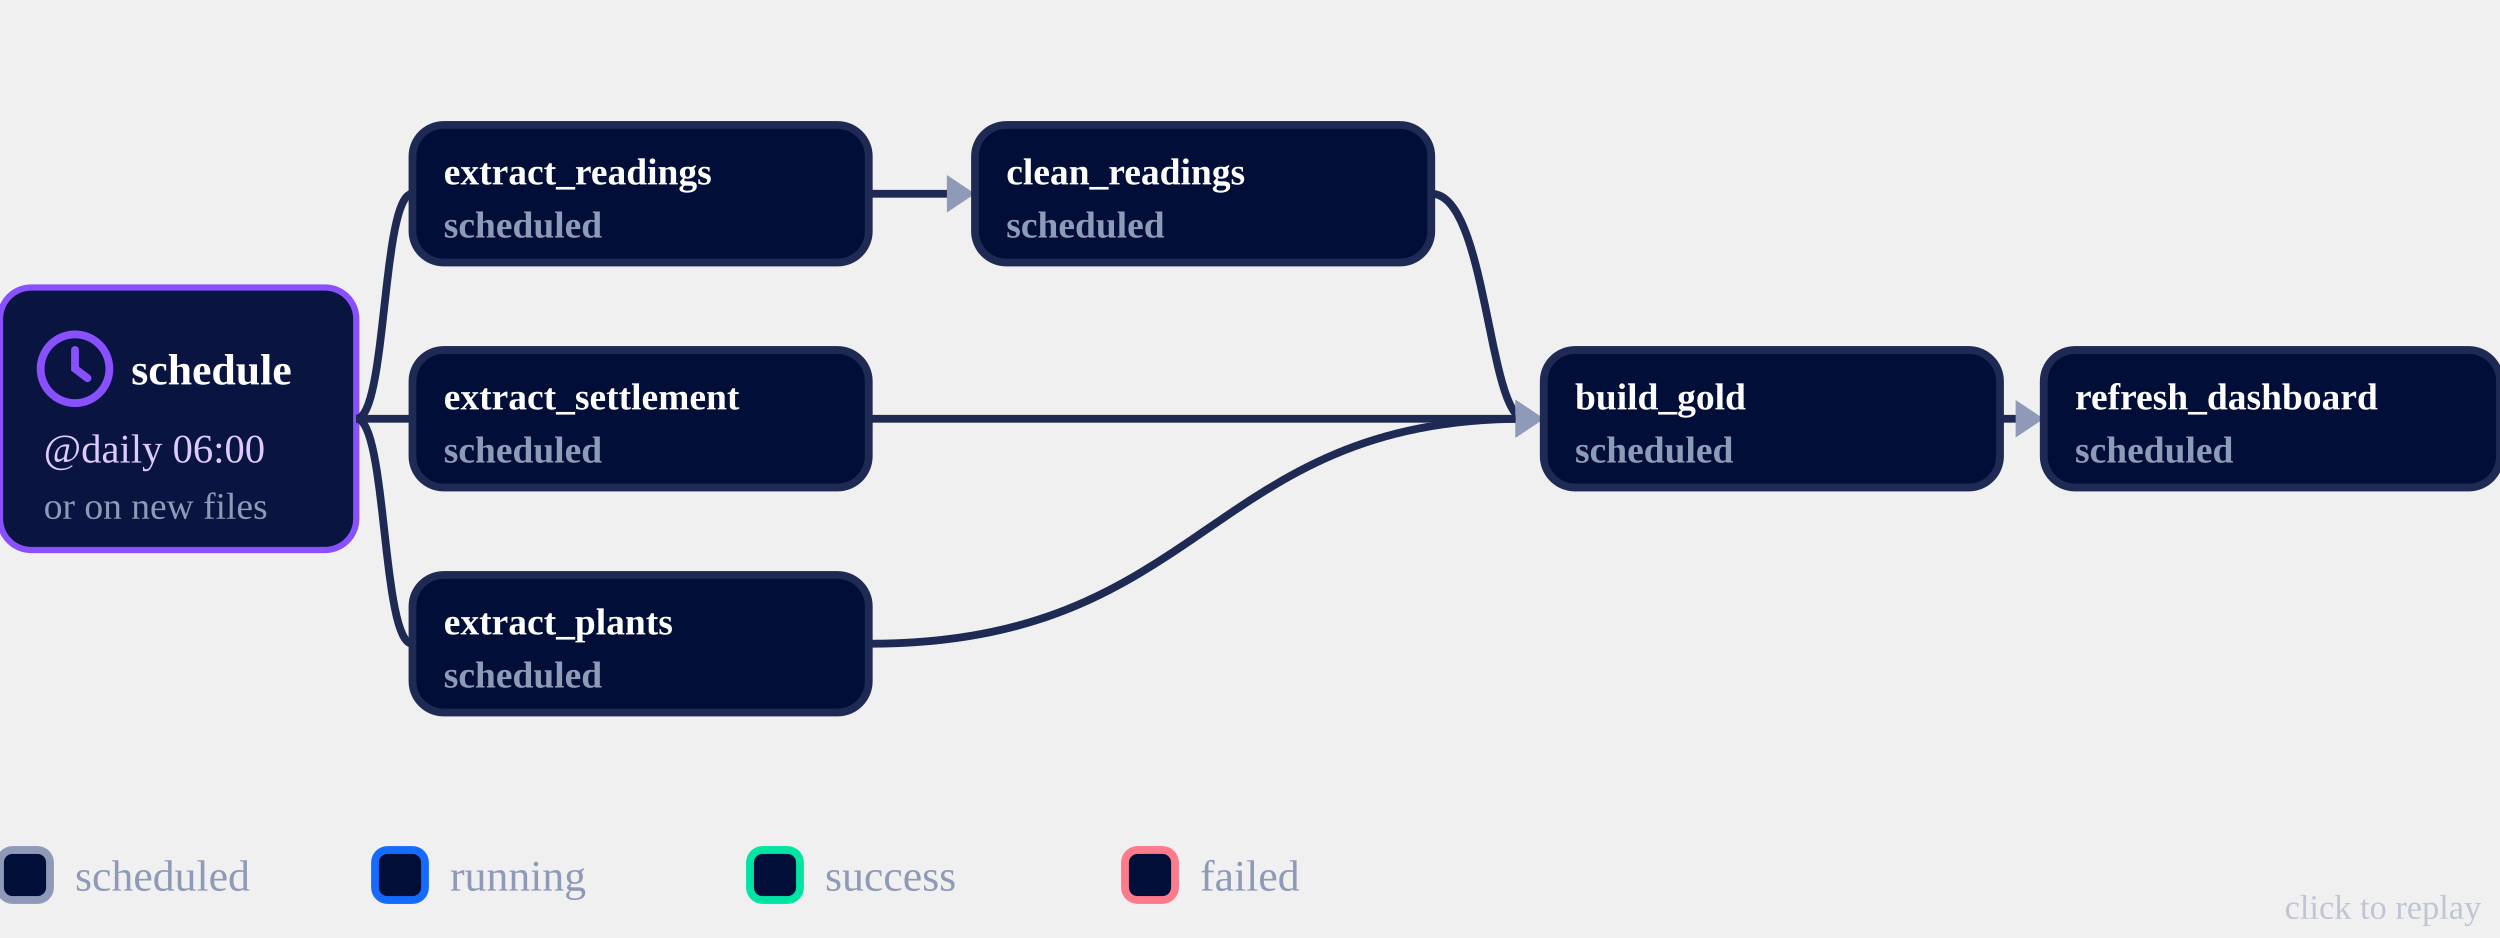
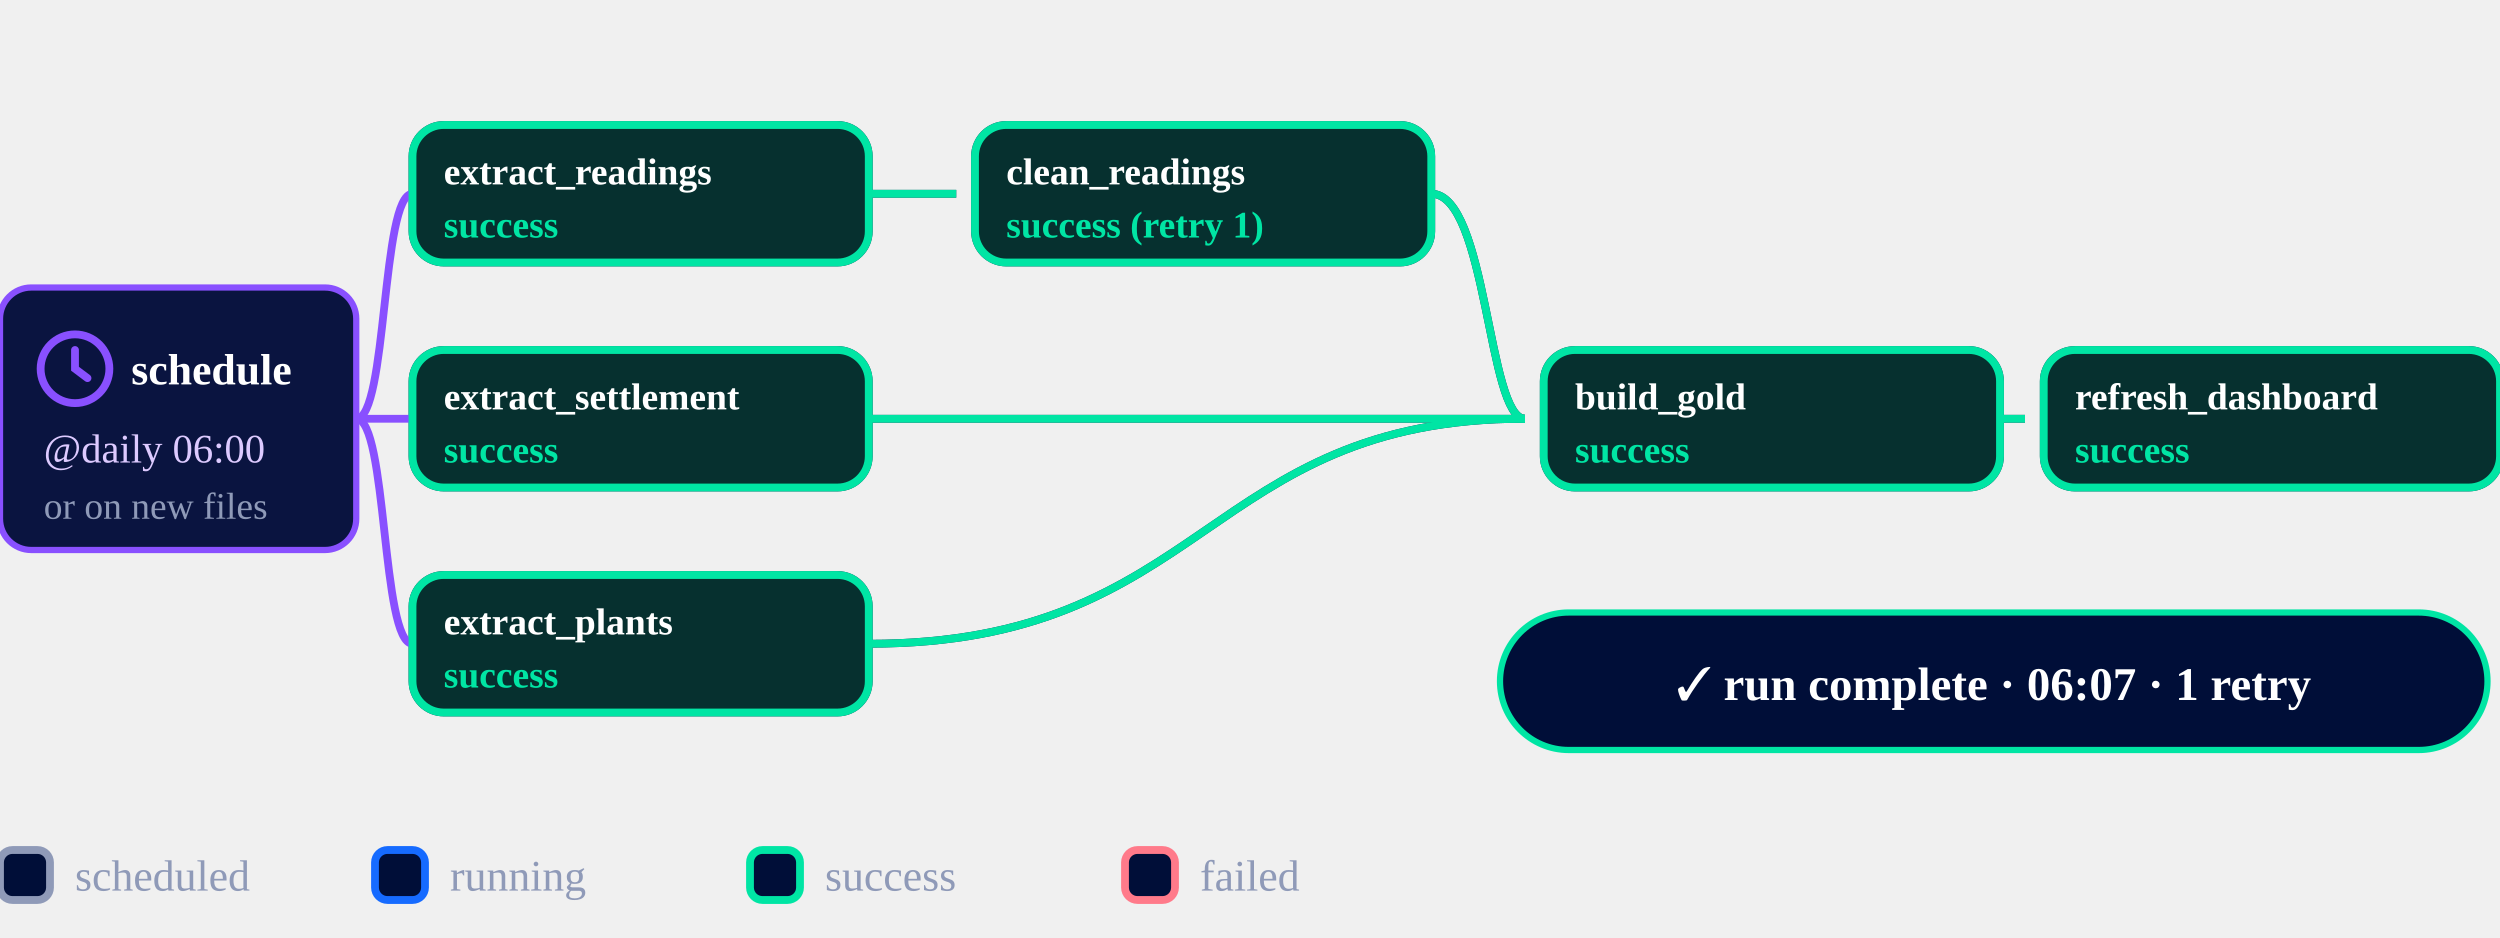
- <svg xmlns="http://www.w3.org/2000/svg" id="orch" viewBox="0 0 800 300" width="100%" style="display:block; font-family:inherit; cursor:pointer;">
-   <path d="M278,62.0 C295.0,62.0 295.0,62.0 306,62.0" fill="none" stroke="#1E2A54" stroke-width="2.5">
-     <animate attributeName="stroke" dur="14.0s" begin="0s;orch.click" repeatCount="indefinite" calcMode="linear" keyTimes="0;0.143;0.157;0.971;0.993;1" values="#1E2A54;#1E2A54;#00E5A4;#00E5A4;#1E2A54;#1E2A54" />
-   </path>
-   <path d="M303,56.0 L312,62.0 L303,68.0 z" fill="#8F9AB8" />
-   <path d="M458,62.0 C476.0,62.0 476.0,134.0 488,134.0" fill="none" stroke="#1E2A54" stroke-width="2.5">
-     <animate attributeName="stroke" dur="14.0s" begin="0s;orch.click" repeatCount="indefinite" calcMode="linear" keyTimes="0;0.4;0.414;0.971;0.993;1" values="#1E2A54;#1E2A54;#00E5A4;#00E5A4;#1E2A54;#1E2A54" />
-   </path>
-   <path d="M485,128.0 L494,134.0 L485,140.0 z" fill="#8F9AB8" />
-   <path d="M278,134.0 C386.0,134.0 386.0,134.0 488,134.0" fill="none" stroke="#1E2A54" stroke-width="2.5">
-     <animate attributeName="stroke" dur="14.0s" begin="0s;orch.click" repeatCount="indefinite" calcMode="linear" keyTimes="0;0.164;0.179;0.971;0.993;1" values="#1E2A54;#1E2A54;#00E5A4;#00E5A4;#1E2A54;#1E2A54" />
-   </path>
-   <path d="M485,128.0 L494,134.0 L485,140.0 z" fill="#8F9AB8" />
-   <path d="M278,206.0 C386.0,206.0 386.0,134.0 488,134.0" fill="none" stroke="#1E2A54" stroke-width="2.5">
-     <animate attributeName="stroke" dur="14.0s" begin="0s;orch.click" repeatCount="indefinite" calcMode="linear" keyTimes="0;0.121;0.136;0.971;0.993;1" values="#1E2A54;#1E2A54;#00E5A4;#00E5A4;#1E2A54;#1E2A54" />
-   </path>
-   <path d="M485,128.0 L494,134.0 L485,140.0 z" fill="#8F9AB8" />
-   <path d="M640,134.0 C647.0,134.0 647.0,134.0 648,134.0" fill="none" stroke="#1E2A54" stroke-width="2.5">
-     <animate attributeName="stroke" dur="14.0s" begin="0s;orch.click" repeatCount="indefinite" calcMode="linear" keyTimes="0;0.493;0.507;0.971;0.993;1" values="#1E2A54;#1E2A54;#00E5A4;#00E5A4;#1E2A54;#1E2A54" />
-   </path>
-   <path d="M645,128.0 L654,134.0 L645,140.0 z" fill="#8F9AB8" />
-   <rect x="132" y="40" width="146" height="44" rx="10" fill="#000E38" stroke="#1E2A54" stroke-width="2.5">
-     <animate attributeName="stroke" dur="14.0s" begin="0s;orch.click" repeatCount="indefinite" calcMode="linear" keyTimes="0;0.071;0.082;0.143;0.154;0.971;0.993;1" values="#1E2A54;#1E2A54;#166BFF;#166BFF;#00E5A4;#00E5A4;#1E2A54;#1E2A54" />
-     <animate attributeName="fill" dur="14.0s" begin="0s;orch.click" repeatCount="indefinite" calcMode="linear" keyTimes="0;0.071;0.082;0.143;0.154;0.971;0.993;1" values="#000E38;#000E38;#0b1f5c;#0b1f5c;#06302f;#06302f;#000E38;#000E38" />
-   </rect>
+ <svg xmlns="http://www.w3.org/2000/svg" id="orch" viewBox="0 0 800 300" width="100%" style="display:block; font-family:inherit;">
+   <style>@keyframes orch-pop { from { opacity: 0; transform: translateY(8px); } to { opacity: 1; transform: none; } } @keyframes orch-fade { from { opacity: 0; } to { opacity: 1; } } @keyframes orch-blip { 0% { opacity: 0; } 8% { opacity: 1; } 92% { opacity: 1; } 100% { opacity: 0; } } #orch .fragment.visible .pop { animation: orch-pop .45s ease-out both; } #orch .fragment.visible .fade { animation: orch-fade .4s ease-out both; } #orch .blip { opacity: 0; } #orch .fragment.visible .blip { animation: orch-blip 1s linear both; }</style>
+   <path d="M278,62.0 C295.0,62.0 295.0,62.0 306,62.0" fill="none" stroke="#1E2A54" stroke-width="2.5" />
+   <path d="M458,62.0 C476.0,62.0 476.0,134.0 488,134.0" fill="none" stroke="#1E2A54" stroke-width="2.5" />
+   <path d="M278,134.0 C386.0,134.0 386.0,134.0 488,134.0" fill="none" stroke="#1E2A54" stroke-width="2.5" />
+   <path d="M278,206.0 C386.0,206.0 386.0,134.0 488,134.0" fill="none" stroke="#1E2A54" stroke-width="2.5" />
+   <path d="M640,134.0 C647.0,134.0 647.0,134.0 648,134.0" fill="none" stroke="#1E2A54" stroke-width="2.5" />
+   <rect x="132" y="40" width="146" height="44" rx="10" fill="#000E38" stroke="#1E2A54" stroke-width="2.5" />
  <text x="142" y="59" font-size="12" fill="#FFFFFF" text-anchor="start" font-weight="600" style="font-family:var(--marimo-monospace-font, ui-monospace, SFMono-Regular, Menlo, monospace)">extract_readings</text>
-   <g opacity="1">
-     <animate attributeName="opacity" dur="14.0s" begin="0s;orch.click" repeatCount="indefinite" calcMode="linear" keyTimes="0;0.071;0.072;0.993;1" values="1;1;0;0;1" />
-     <text x="142" y="76" font-size="12" fill="#8F9AB8" text-anchor="start" font-weight="600">scheduled</text>
-   </g>
-   <g opacity="0">
-     <animate attributeName="opacity" dur="14.0s" begin="0s;orch.click" repeatCount="indefinite" calcMode="linear" keyTimes="0;0.071;0.082;0.143;0.144;1" values="0;0;1;1;0;0" />
-     <text x="142" y="76" font-size="12" fill="#166BFF" text-anchor="start" font-weight="600">running…</text>
-   </g>
-   <g opacity="0">
-     <animate attributeName="opacity" dur="14.0s" begin="0s;orch.click" repeatCount="indefinite" calcMode="linear" keyTimes="0;0.143;0.154;0.971;0.972;1" values="0;0;1;1;0;0" />
-     <text x="142" y="76" font-size="12" fill="#00E5A4" text-anchor="start" font-weight="600">success</text>
-   </g>
-   <rect x="132" y="112" width="146" height="44" rx="10" fill="#000E38" stroke="#1E2A54" stroke-width="2.5">
-     <animate attributeName="stroke" dur="14.0s" begin="0s;orch.click" repeatCount="indefinite" calcMode="linear" keyTimes="0;0.071;0.082;0.164;0.175;0.971;0.993;1" values="#1E2A54;#1E2A54;#166BFF;#166BFF;#00E5A4;#00E5A4;#1E2A54;#1E2A54" />
-     <animate attributeName="fill" dur="14.0s" begin="0s;orch.click" repeatCount="indefinite" calcMode="linear" keyTimes="0;0.071;0.082;0.164;0.175;0.971;0.993;1" values="#000E38;#000E38;#0b1f5c;#0b1f5c;#06302f;#06302f;#000E38;#000E38" />
-   </rect>
+   <text x="142" y="76" font-size="12" fill="#8F9AB8" text-anchor="start" font-weight="600">scheduled</text>
+   <rect x="132" y="112" width="146" height="44" rx="10" fill="#000E38" stroke="#1E2A54" stroke-width="2.5" />
  <text x="142" y="131" font-size="12" fill="#FFFFFF" text-anchor="start" font-weight="600" style="font-family:var(--marimo-monospace-font, ui-monospace, SFMono-Regular, Menlo, monospace)">extract_settlement</text>
-   <g opacity="1">
-     <animate attributeName="opacity" dur="14.0s" begin="0s;orch.click" repeatCount="indefinite" calcMode="linear" keyTimes="0;0.071;0.072;0.993;1" values="1;1;0;0;1" />
-     <text x="142" y="148" font-size="12" fill="#8F9AB8" text-anchor="start" font-weight="600">scheduled</text>
-   </g>
-   <g opacity="0">
-     <animate attributeName="opacity" dur="14.0s" begin="0s;orch.click" repeatCount="indefinite" calcMode="linear" keyTimes="0;0.071;0.082;0.164;0.165;1" values="0;0;1;1;0;0" />
-     <text x="142" y="148" font-size="12" fill="#166BFF" text-anchor="start" font-weight="600">running…</text>
-   </g>
-   <g opacity="0">
-     <animate attributeName="opacity" dur="14.0s" begin="0s;orch.click" repeatCount="indefinite" calcMode="linear" keyTimes="0;0.164;0.175;0.971;0.972;1" values="0;0;1;1;0;0" />
-     <text x="142" y="148" font-size="12" fill="#00E5A4" text-anchor="start" font-weight="600">success</text>
-   </g>
-   <rect x="132" y="184" width="146" height="44" rx="10" fill="#000E38" stroke="#1E2A54" stroke-width="2.5">
-     <animate attributeName="stroke" dur="14.0s" begin="0s;orch.click" repeatCount="indefinite" calcMode="linear" keyTimes="0;0.071;0.082;0.121;0.132;0.971;0.993;1" values="#1E2A54;#1E2A54;#166BFF;#166BFF;#00E5A4;#00E5A4;#1E2A54;#1E2A54" />
-     <animate attributeName="fill" dur="14.0s" begin="0s;orch.click" repeatCount="indefinite" calcMode="linear" keyTimes="0;0.071;0.082;0.121;0.132;0.971;0.993;1" values="#000E38;#000E38;#0b1f5c;#0b1f5c;#06302f;#06302f;#000E38;#000E38" />
-   </rect>
+   <text x="142" y="148" font-size="12" fill="#8F9AB8" text-anchor="start" font-weight="600">scheduled</text>
+   <rect x="132" y="184" width="146" height="44" rx="10" fill="#000E38" stroke="#1E2A54" stroke-width="2.5" />
  <text x="142" y="203" font-size="12" fill="#FFFFFF" text-anchor="start" font-weight="600" style="font-family:var(--marimo-monospace-font, ui-monospace, SFMono-Regular, Menlo, monospace)">extract_plants</text>
-   <g opacity="1">
-     <animate attributeName="opacity" dur="14.0s" begin="0s;orch.click" repeatCount="indefinite" calcMode="linear" keyTimes="0;0.071;0.072;0.993;1" values="1;1;0;0;1" />
-     <text x="142" y="220" font-size="12" fill="#8F9AB8" text-anchor="start" font-weight="600">scheduled</text>
-   </g>
-   <g opacity="0">
-     <animate attributeName="opacity" dur="14.0s" begin="0s;orch.click" repeatCount="indefinite" calcMode="linear" keyTimes="0;0.071;0.082;0.121;0.122;1" values="0;0;1;1;0;0" />
-     <text x="142" y="220" font-size="12" fill="#166BFF" text-anchor="start" font-weight="600">running…</text>
-   </g>
-   <g opacity="0">
-     <animate attributeName="opacity" dur="14.0s" begin="0s;orch.click" repeatCount="indefinite" calcMode="linear" keyTimes="0;0.121;0.132;0.971;0.972;1" values="0;0;1;1;0;0" />
-     <text x="142" y="220" font-size="12" fill="#00E5A4" text-anchor="start" font-weight="600">success</text>
-   </g>
-   <rect x="312" y="40" width="146" height="44" rx="10" fill="#000E38" stroke="#1E2A54" stroke-width="2.5">
-     <animate attributeName="stroke" dur="14.0s" begin="0s;orch.click" repeatCount="indefinite" calcMode="linear" keyTimes="0;0.157;0.168;0.243;0.254;0.329;0.339;0.4;0.411;0.971;0.993;1" values="#1E2A54;#1E2A54;#166BFF;#166BFF;#FF7A8A;#FF7A8A;#166BFF;#166BFF;#00E5A4;#00E5A4;#1E2A54;#1E2A54" />
-     <animate attributeName="fill" dur="14.0s" begin="0s;orch.click" repeatCount="indefinite" calcMode="linear" keyTimes="0;0.157;0.168;0.243;0.254;0.329;0.339;0.4;0.411;0.971;0.993;1" values="#000E38;#000E38;#0b1f5c;#0b1f5c;#3a1030;#3a1030;#0b1f5c;#0b1f5c;#06302f;#06302f;#000E38;#000E38" />
-   </rect>
+   <text x="142" y="220" font-size="12" fill="#8F9AB8" text-anchor="start" font-weight="600">scheduled</text>
+   <rect x="312" y="40" width="146" height="44" rx="10" fill="#000E38" stroke="#1E2A54" stroke-width="2.5" />
  <text x="322" y="59" font-size="12" fill="#FFFFFF" text-anchor="start" font-weight="600" style="font-family:var(--marimo-monospace-font, ui-monospace, SFMono-Regular, Menlo, monospace)">clean_readings</text>
-   <g opacity="1">
-     <animate attributeName="opacity" dur="14.0s" begin="0s;orch.click" repeatCount="indefinite" calcMode="linear" keyTimes="0;0.157;0.158;0.993;1" values="1;1;0;0;1" />
-     <text x="322" y="76" font-size="12" fill="#8F9AB8" text-anchor="start" font-weight="600">scheduled</text>
-   </g>
-   <g opacity="0">
-     <animate attributeName="opacity" dur="14.0s" begin="0s;orch.click" repeatCount="indefinite" calcMode="linear" keyTimes="0;0.157;0.168;0.243;0.244;1" values="0;0;1;1;0;0" />
-     <text x="322" y="76" font-size="12" fill="#166BFF" text-anchor="start" font-weight="600">running…</text>
-   </g>
-   <g opacity="0">
-     <animate attributeName="opacity" dur="14.0s" begin="0s;orch.click" repeatCount="indefinite" calcMode="linear" keyTimes="0;0.243;0.254;0.329;0.329;1" values="0;0;1;1;0;0" />
-     <text x="322" y="76" font-size="12" fill="#FF7A8A" text-anchor="start" font-weight="600">failed · retry 1/3</text>
-   </g>
-   <g opacity="0">
-     <animate attributeName="opacity" dur="14.0s" begin="0s;orch.click" repeatCount="indefinite" calcMode="linear" keyTimes="0;0.329;0.339;0.4;0.401;1" values="0;0;1;1;0;0" />
-     <text x="322" y="76" font-size="12" fill="#166BFF" text-anchor="start" font-weight="600">retry 1/3: running…</text>
-   </g>
-   <g opacity="0">
-     <animate attributeName="opacity" dur="14.0s" begin="0s;orch.click" repeatCount="indefinite" calcMode="linear" keyTimes="0;0.4;0.411;0.971;0.972;1" values="0;0;1;1;0;0" />
-     <text x="322" y="76" font-size="12" fill="#00E5A4" text-anchor="start" font-weight="600">success</text>
-   </g>
-   <rect x="494" y="112" width="146" height="44" rx="10" fill="#000E38" stroke="#1E2A54" stroke-width="2.5">
-     <animate attributeName="stroke" dur="14.0s" begin="0s;orch.click" repeatCount="indefinite" calcMode="linear" keyTimes="0;0.414;0.425;0.493;0.504;0.971;0.993;1" values="#1E2A54;#1E2A54;#166BFF;#166BFF;#00E5A4;#00E5A4;#1E2A54;#1E2A54" />
-     <animate attributeName="fill" dur="14.0s" begin="0s;orch.click" repeatCount="indefinite" calcMode="linear" keyTimes="0;0.414;0.425;0.493;0.504;0.971;0.993;1" values="#000E38;#000E38;#0b1f5c;#0b1f5c;#06302f;#06302f;#000E38;#000E38" />
-   </rect>
+   <text x="322" y="76" font-size="12" fill="#8F9AB8" text-anchor="start" font-weight="600">scheduled</text>
+   <rect x="494" y="112" width="146" height="44" rx="10" fill="#000E38" stroke="#1E2A54" stroke-width="2.5" />
  <text x="504" y="131" font-size="12" fill="#FFFFFF" text-anchor="start" font-weight="600" style="font-family:var(--marimo-monospace-font, ui-monospace, SFMono-Regular, Menlo, monospace)">build_gold</text>
-   <g opacity="1">
-     <animate attributeName="opacity" dur="14.0s" begin="0s;orch.click" repeatCount="indefinite" calcMode="linear" keyTimes="0;0.414;0.415;0.993;1" values="1;1;0;0;1" />
-     <text x="504" y="148" font-size="12" fill="#8F9AB8" text-anchor="start" font-weight="600">scheduled</text>
-   </g>
-   <g opacity="0">
-     <animate attributeName="opacity" dur="14.0s" begin="0s;orch.click" repeatCount="indefinite" calcMode="linear" keyTimes="0;0.414;0.425;0.493;0.494;1" values="0;0;1;1;0;0" />
-     <text x="504" y="148" font-size="12" fill="#166BFF" text-anchor="start" font-weight="600">running…</text>
-   </g>
-   <g opacity="0">
-     <animate attributeName="opacity" dur="14.0s" begin="0s;orch.click" repeatCount="indefinite" calcMode="linear" keyTimes="0;0.493;0.504;0.971;0.972;1" values="0;0;1;1;0;0" />
-     <text x="504" y="148" font-size="12" fill="#00E5A4" text-anchor="start" font-weight="600">success</text>
-   </g>
-   <rect x="654" y="112" width="146" height="44" rx="10" fill="#000E38" stroke="#1E2A54" stroke-width="2.5">
-     <animate attributeName="stroke" dur="14.0s" begin="0s;orch.click" repeatCount="indefinite" calcMode="linear" keyTimes="0;0.507;0.518;0.571;0.582;0.971;0.993;1" values="#1E2A54;#1E2A54;#166BFF;#166BFF;#00E5A4;#00E5A4;#1E2A54;#1E2A54" />
-     <animate attributeName="fill" dur="14.0s" begin="0s;orch.click" repeatCount="indefinite" calcMode="linear" keyTimes="0;0.507;0.518;0.571;0.582;0.971;0.993;1" values="#000E38;#000E38;#0b1f5c;#0b1f5c;#06302f;#06302f;#000E38;#000E38" />
-   </rect>
+   <text x="504" y="148" font-size="12" fill="#8F9AB8" text-anchor="start" font-weight="600">scheduled</text>
+   <rect x="654" y="112" width="146" height="44" rx="10" fill="#000E38" stroke="#1E2A54" stroke-width="2.5" />
  <text x="664" y="131" font-size="12" fill="#FFFFFF" text-anchor="start" font-weight="600" style="font-family:var(--marimo-monospace-font, ui-monospace, SFMono-Regular, Menlo, monospace)">refresh_dashboard</text>
-   <g opacity="1">
-     <animate attributeName="opacity" dur="14.0s" begin="0s;orch.click" repeatCount="indefinite" calcMode="linear" keyTimes="0;0.507;0.508;0.993;1" values="1;1;0;0;1" />
-     <text x="664" y="148" font-size="12" fill="#8F9AB8" text-anchor="start" font-weight="600">scheduled</text>
-   </g>
-   <g opacity="0">
-     <animate attributeName="opacity" dur="14.0s" begin="0s;orch.click" repeatCount="indefinite" calcMode="linear" keyTimes="0;0.507;0.518;0.571;0.572;1" values="0;0;1;1;0;0" />
-     <text x="664" y="148" font-size="12" fill="#166BFF" text-anchor="start" font-weight="600">running…</text>
-   </g>
-   <g opacity="0">
-     <animate attributeName="opacity" dur="14.0s" begin="0s;orch.click" repeatCount="indefinite" calcMode="linear" keyTimes="0;0.571;0.582;0.971;0.972;1" values="0;0;1;1;0;0" />
-     <text x="664" y="148" font-size="12" fill="#00E5A4" text-anchor="start" font-weight="600">success</text>
-   </g>
+   <text x="664" y="148" font-size="12" fill="#8F9AB8" text-anchor="start" font-weight="600">scheduled</text>
  <rect x="0" y="92" width="114" height="84" rx="10" fill="#0a1440" stroke="#8950FF" stroke-width="2" />
  <g transform="translate(24,118)">
    <circle r="11" fill="none" stroke="#8950FF" stroke-width="2.5" />
    <path d="M0,-6 V0 L4,3" fill="none" stroke="#8950FF" stroke-width="2.5" stroke-linecap="round" />
  </g>
  <text x="42" y="123" font-size="14" fill="#FFFFFF" text-anchor="start" font-weight="700">schedule</text>
  <text x="14" y="148" font-size="13" fill="#DDCAFF" text-anchor="start" style="font-family:var(--marimo-monospace-font, ui-monospace, SFMono-Regular, Menlo, monospace)">@daily 06:00</text>
  <text x="14" y="166" font-size="12" fill="#8F9AB8" text-anchor="start">or on new files</text>
-   <rect x="-3" y="89" width="120" height="90" rx="12" fill="none" stroke="#00E5A4" stroke-width="3" opacity="0">
-     <animate attributeName="opacity" dur="14.0s" begin="0s;orch.click" repeatCount="indefinite" calcMode="linear" keyTimes="0;0.029;0.043;0.079;0.1;1" values="0;0;1;1;0;0" />
-   </rect>
-   <path d="M114,134 C124,134 122,62 132,62" fill="none" stroke="#1E2A54" stroke-width="2.5">
-     <animate attributeName="stroke" dur="14.0s" begin="0s;orch.click" repeatCount="indefinite" calcMode="linear" keyTimes="0;0.043;0.057;0.971;0.993;1" values="#1E2A54;#1E2A54;#8950FF;#8950FF;#1E2A54;#1E2A54" />
-   </path>
-   <path d="M114,134 C124,134 122,134 132,134" fill="none" stroke="#1E2A54" stroke-width="2.5">
-     <animate attributeName="stroke" dur="14.0s" begin="0s;orch.click" repeatCount="indefinite" calcMode="linear" keyTimes="0;0.043;0.057;0.971;0.993;1" values="#1E2A54;#1E2A54;#8950FF;#8950FF;#1E2A54;#1E2A54" />
-   </path>
-   <path d="M114,134 C124,134 122,206 132,206" fill="none" stroke="#1E2A54" stroke-width="2.5">
-     <animate attributeName="stroke" dur="14.0s" begin="0s;orch.click" repeatCount="indefinite" calcMode="linear" keyTimes="0;0.043;0.057;0.971;0.993;1" values="#1E2A54;#1E2A54;#8950FF;#8950FF;#1E2A54;#1E2A54" />
-   </path>
-   <g opacity="0">
-     <animate attributeName="opacity" dur="14.0s" begin="0s;orch.click" repeatCount="indefinite" calcMode="linear" keyTimes="0;0.586;0.611;0.971;0.996;1" values="0;0;1;1;0;0" />
-     <rect x="480" y="196" width="316" height="44" rx="22" fill="#000E38" stroke="#00E5A4" stroke-width="2" />
-     <text x="638" y="224" font-size="15" fill="#FFFFFF" text-anchor="middle" font-weight="700">✓ run complete · 06:07 · 1 retry</text>
+   <g class="fragment" data-fragment-index="1">
+     <rect class="blip" style="animation-delay:0.00s; animation-duration:1.20s" x="-3" y="89" width="120" height="90" rx="12" fill="none" stroke="#00E5A4" stroke-width="3" />
+     <path class="fade" style="animation-delay:0.30s" d="M114,134 C124,134 122,62 132,62" fill="none" stroke="#8950FF" stroke-width="2.5" />
+     <path class="fade" style="animation-delay:0.30s" d="M114,134 C124,134 122,134 132,134" fill="none" stroke="#8950FF" stroke-width="2.5" />
+     <path class="fade" style="animation-delay:0.30s" d="M114,134 C124,134 122,206 132,206" fill="none" stroke="#8950FF" stroke-width="2.5" />
+     <g class="blip" style="animation-delay:0.60s; animation-duration:1.80s">
+       <rect x="132" y="40" width="146" height="44" rx="10" fill="#0b1f5c" stroke="#166BFF" stroke-width="2.5" />
+       <text x="142" y="59" font-size="12" fill="#FFFFFF" text-anchor="start" font-weight="600" style="font-family:var(--marimo-monospace-font, ui-monospace, SFMono-Regular, Menlo, monospace)">extract_readings</text>
+       <text x="142" y="76" font-size="12" fill="#166BFF" text-anchor="start" font-weight="600">running…</text>
+     </g>
+     <g class="fade" style="animation-delay:2.40s">
+       <rect x="132" y="40" width="146" height="44" rx="10" fill="#06302f" stroke="#00E5A4" stroke-width="2.5" />
+       <text x="142" y="59" font-size="12" fill="#FFFFFF" text-anchor="start" font-weight="600" style="font-family:var(--marimo-monospace-font, ui-monospace, SFMono-Regular, Menlo, monospace)">extract_readings</text>
+       <text x="142" y="76" font-size="12" fill="#00E5A4" text-anchor="start" font-weight="600">success</text>
+     </g>
+     <g class="blip" style="animation-delay:0.60s; animation-duration:2.40s">
+       <rect x="132" y="112" width="146" height="44" rx="10" fill="#0b1f5c" stroke="#166BFF" stroke-width="2.5" />
+       <text x="142" y="131" font-size="12" fill="#FFFFFF" text-anchor="start" font-weight="600" style="font-family:var(--marimo-monospace-font, ui-monospace, SFMono-Regular, Menlo, monospace)">extract_settlement</text>
+       <text x="142" y="148" font-size="12" fill="#166BFF" text-anchor="start" font-weight="600">running…</text>
+     </g>
+     <g class="fade" style="animation-delay:3.00s">
+       <rect x="132" y="112" width="146" height="44" rx="10" fill="#06302f" stroke="#00E5A4" stroke-width="2.5" />
+       <text x="142" y="131" font-size="12" fill="#FFFFFF" text-anchor="start" font-weight="600" style="font-family:var(--marimo-monospace-font, ui-monospace, SFMono-Regular, Menlo, monospace)">extract_settlement</text>
+       <text x="142" y="148" font-size="12" fill="#00E5A4" text-anchor="start" font-weight="600">success</text>
+     </g>
+     <g class="blip" style="animation-delay:0.60s; animation-duration:1.20s">
+       <rect x="132" y="184" width="146" height="44" rx="10" fill="#0b1f5c" stroke="#166BFF" stroke-width="2.5" />
+       <text x="142" y="203" font-size="12" fill="#FFFFFF" text-anchor="start" font-weight="600" style="font-family:var(--marimo-monospace-font, ui-monospace, SFMono-Regular, Menlo, monospace)">extract_plants</text>
+       <text x="142" y="220" font-size="12" fill="#166BFF" text-anchor="start" font-weight="600">running…</text>
+     </g>
+     <g class="fade" style="animation-delay:1.80s">
+       <rect x="132" y="184" width="146" height="44" rx="10" fill="#06302f" stroke="#00E5A4" stroke-width="2.5" />
+       <text x="142" y="203" font-size="12" fill="#FFFFFF" text-anchor="start" font-weight="600" style="font-family:var(--marimo-monospace-font, ui-monospace, SFMono-Regular, Menlo, monospace)">extract_plants</text>
+       <text x="142" y="220" font-size="12" fill="#00E5A4" text-anchor="start" font-weight="600">success</text>
+     </g>
+     <g class="fade" style="animation-delay:2.40s">
+       <path d="M278,62.0 C295.0,62.0 295.0,62.0 306,62.0" fill="none" stroke="#00E5A4" stroke-width="2.5" />
+     </g>
+     <g class="fade" style="animation-delay:3.00s">
+       <path d="M278,134.0 C386.0,134.0 386.0,134.0 488,134.0" fill="none" stroke="#00E5A4" stroke-width="2.5" />
+       <path d="M278,206.0 C386.0,206.0 386.0,134.0 488,134.0" fill="none" stroke="#00E5A4" stroke-width="2.5" />
+     </g>
  </g>
-   <g opacity="0">
-     <animate attributeName="opacity" dur="14.0s" begin="0s;orch.click" repeatCount="indefinite" calcMode="linear" keyTimes="0;0.25;0.275;0.321;0.346;1" values="0;0;1;1;0;0" />
-     <text x="312" y="106" font-size="13" fill="#FF7A8A" text-anchor="start" font-weight="600">sensor API timed out</text>
+   <g class="fragment" data-fragment-index="2">
+     <g class="blip" style="animation-delay:0.20s; animation-duration:1.40s">
+       <rect x="312" y="40" width="146" height="44" rx="10" fill="#0b1f5c" stroke="#166BFF" stroke-width="2.5" />
+       <text x="322" y="59" font-size="12" fill="#FFFFFF" text-anchor="start" font-weight="600" style="font-family:var(--marimo-monospace-font, ui-monospace, SFMono-Regular, Menlo, monospace)">clean_readings</text>
+       <text x="322" y="76" font-size="12" fill="#166BFF" text-anchor="start" font-weight="600">running…</text>
+     </g>
+     <g class="blip" style="animation-delay:1.60s; animation-duration:1.80s">
+       <rect x="312" y="40" width="146" height="44" rx="10" fill="#3a1030" stroke="#FF7A8A" stroke-width="2.5" />
+       <text x="322" y="59" font-size="12" fill="#FFFFFF" text-anchor="start" font-weight="600" style="font-family:var(--marimo-monospace-font, ui-monospace, SFMono-Regular, Menlo, monospace)">clean_readings</text>
+       <text x="322" y="76" font-size="12" fill="#FF7A8A" text-anchor="start" font-weight="600">failed: API timeout</text>
+     </g>
+     <g class="blip" style="animation-delay:3.40s; animation-duration:1.60s">
+       <rect x="312" y="40" width="146" height="44" rx="10" fill="#0b1f5c" stroke="#166BFF" stroke-width="2.5" />
+       <text x="322" y="59" font-size="12" fill="#FFFFFF" text-anchor="start" font-weight="600" style="font-family:var(--marimo-monospace-font, ui-monospace, SFMono-Regular, Menlo, monospace)">clean_readings</text>
+       <text x="322" y="76" font-size="12" fill="#166BFF" text-anchor="start" font-weight="600">retry 1/3: running…</text>
+     </g>
+     <g class="fade" style="animation-delay:5.00s">
+       <rect x="312" y="40" width="146" height="44" rx="10" fill="#06302f" stroke="#00E5A4" stroke-width="2.5" />
+       <text x="322" y="59" font-size="12" fill="#FFFFFF" text-anchor="start" font-weight="600" style="font-family:var(--marimo-monospace-font, ui-monospace, SFMono-Regular, Menlo, monospace)">clean_readings</text>
+       <text x="322" y="76" font-size="12" fill="#00E5A4" text-anchor="start" font-weight="600">success (retry 1)</text>
+     </g>
+     <g class="fade" style="animation-delay:5.00s">
+       <path d="M458,62.0 C476.0,62.0 476.0,134.0 488,134.0" fill="none" stroke="#00E5A4" stroke-width="2.5" />
+     </g>
+   </g>
+   <g class="fragment" data-fragment-index="3">
+     <g class="blip" style="animation-delay:0.20s; animation-duration:1.40s">
+       <rect x="494" y="112" width="146" height="44" rx="10" fill="#0b1f5c" stroke="#166BFF" stroke-width="2.5" />
+       <text x="504" y="131" font-size="12" fill="#FFFFFF" text-anchor="start" font-weight="600" style="font-family:var(--marimo-monospace-font, ui-monospace, SFMono-Regular, Menlo, monospace)">build_gold</text>
+       <text x="504" y="148" font-size="12" fill="#166BFF" text-anchor="start" font-weight="600">running…</text>
+     </g>
+     <g class="fade" style="animation-delay:1.60s">
+       <rect x="494" y="112" width="146" height="44" rx="10" fill="#06302f" stroke="#00E5A4" stroke-width="2.5" />
+       <text x="504" y="131" font-size="12" fill="#FFFFFF" text-anchor="start" font-weight="600" style="font-family:var(--marimo-monospace-font, ui-monospace, SFMono-Regular, Menlo, monospace)">build_gold</text>
+       <text x="504" y="148" font-size="12" fill="#00E5A4" text-anchor="start" font-weight="600">success</text>
+     </g>
+     <g class="fade" style="animation-delay:1.60s">
+       <path d="M640,134.0 C647.0,134.0 647.0,134.0 648,134.0" fill="none" stroke="#00E5A4" stroke-width="2.5" />
+     </g>
+     <g class="blip" style="animation-delay:1.80s; animation-duration:1.20s">
+       <rect x="654" y="112" width="146" height="44" rx="10" fill="#0b1f5c" stroke="#166BFF" stroke-width="2.5" />
+       <text x="664" y="131" font-size="12" fill="#FFFFFF" text-anchor="start" font-weight="600" style="font-family:var(--marimo-monospace-font, ui-monospace, SFMono-Regular, Menlo, monospace)">refresh_dashboard</text>
+       <text x="664" y="148" font-size="12" fill="#166BFF" text-anchor="start" font-weight="600">running…</text>
+     </g>
+     <g class="fade" style="animation-delay:3.00s">
+       <rect x="654" y="112" width="146" height="44" rx="10" fill="#06302f" stroke="#00E5A4" stroke-width="2.5" />
+       <text x="664" y="131" font-size="12" fill="#FFFFFF" text-anchor="start" font-weight="600" style="font-family:var(--marimo-monospace-font, ui-monospace, SFMono-Regular, Menlo, monospace)">refresh_dashboard</text>
+       <text x="664" y="148" font-size="12" fill="#00E5A4" text-anchor="start" font-weight="600">success</text>
+     </g>
+   </g>
+   <g class="fragment" data-fragment-index="4">
+     <g class="pop">
+       <rect x="480" y="196" width="316" height="44" rx="22" fill="#000E38" stroke="#00E5A4" stroke-width="2" />
+       <text x="638" y="224" font-size="15" fill="#FFFFFF" text-anchor="middle" font-weight="700">✓ run complete · 06:07 · 1 retry</text>
+     </g>
  </g>
  <rect x="0" y="272" width="16" height="16" rx="4" fill="#000E38" stroke="#8F9AB8" stroke-width="2.5" />
  <text x="24" y="285" font-size="14" fill="#8F9AB8" text-anchor="start">scheduled</text>
  <rect x="120" y="272" width="16" height="16" rx="4" fill="#000E38" stroke="#166BFF" stroke-width="2.5" />
  <text x="144" y="285" font-size="14" fill="#8F9AB8" text-anchor="start">running</text>
  <rect x="240" y="272" width="16" height="16" rx="4" fill="#000E38" stroke="#00E5A4" stroke-width="2.5" />
  <text x="264" y="285" font-size="14" fill="#8F9AB8" text-anchor="start">success</text>
  <rect x="360" y="272" width="16" height="16" rx="4" fill="#000E38" stroke="#FF7A8A" stroke-width="2.5" />
  <text x="384" y="285" font-size="14" fill="#8F9AB8" text-anchor="start">failed</text>
-   <text x="794" y="294" text-anchor="end" font-size="11" fill="#8F9AB8" opacity="0.5">click to replay</text>
</svg>
